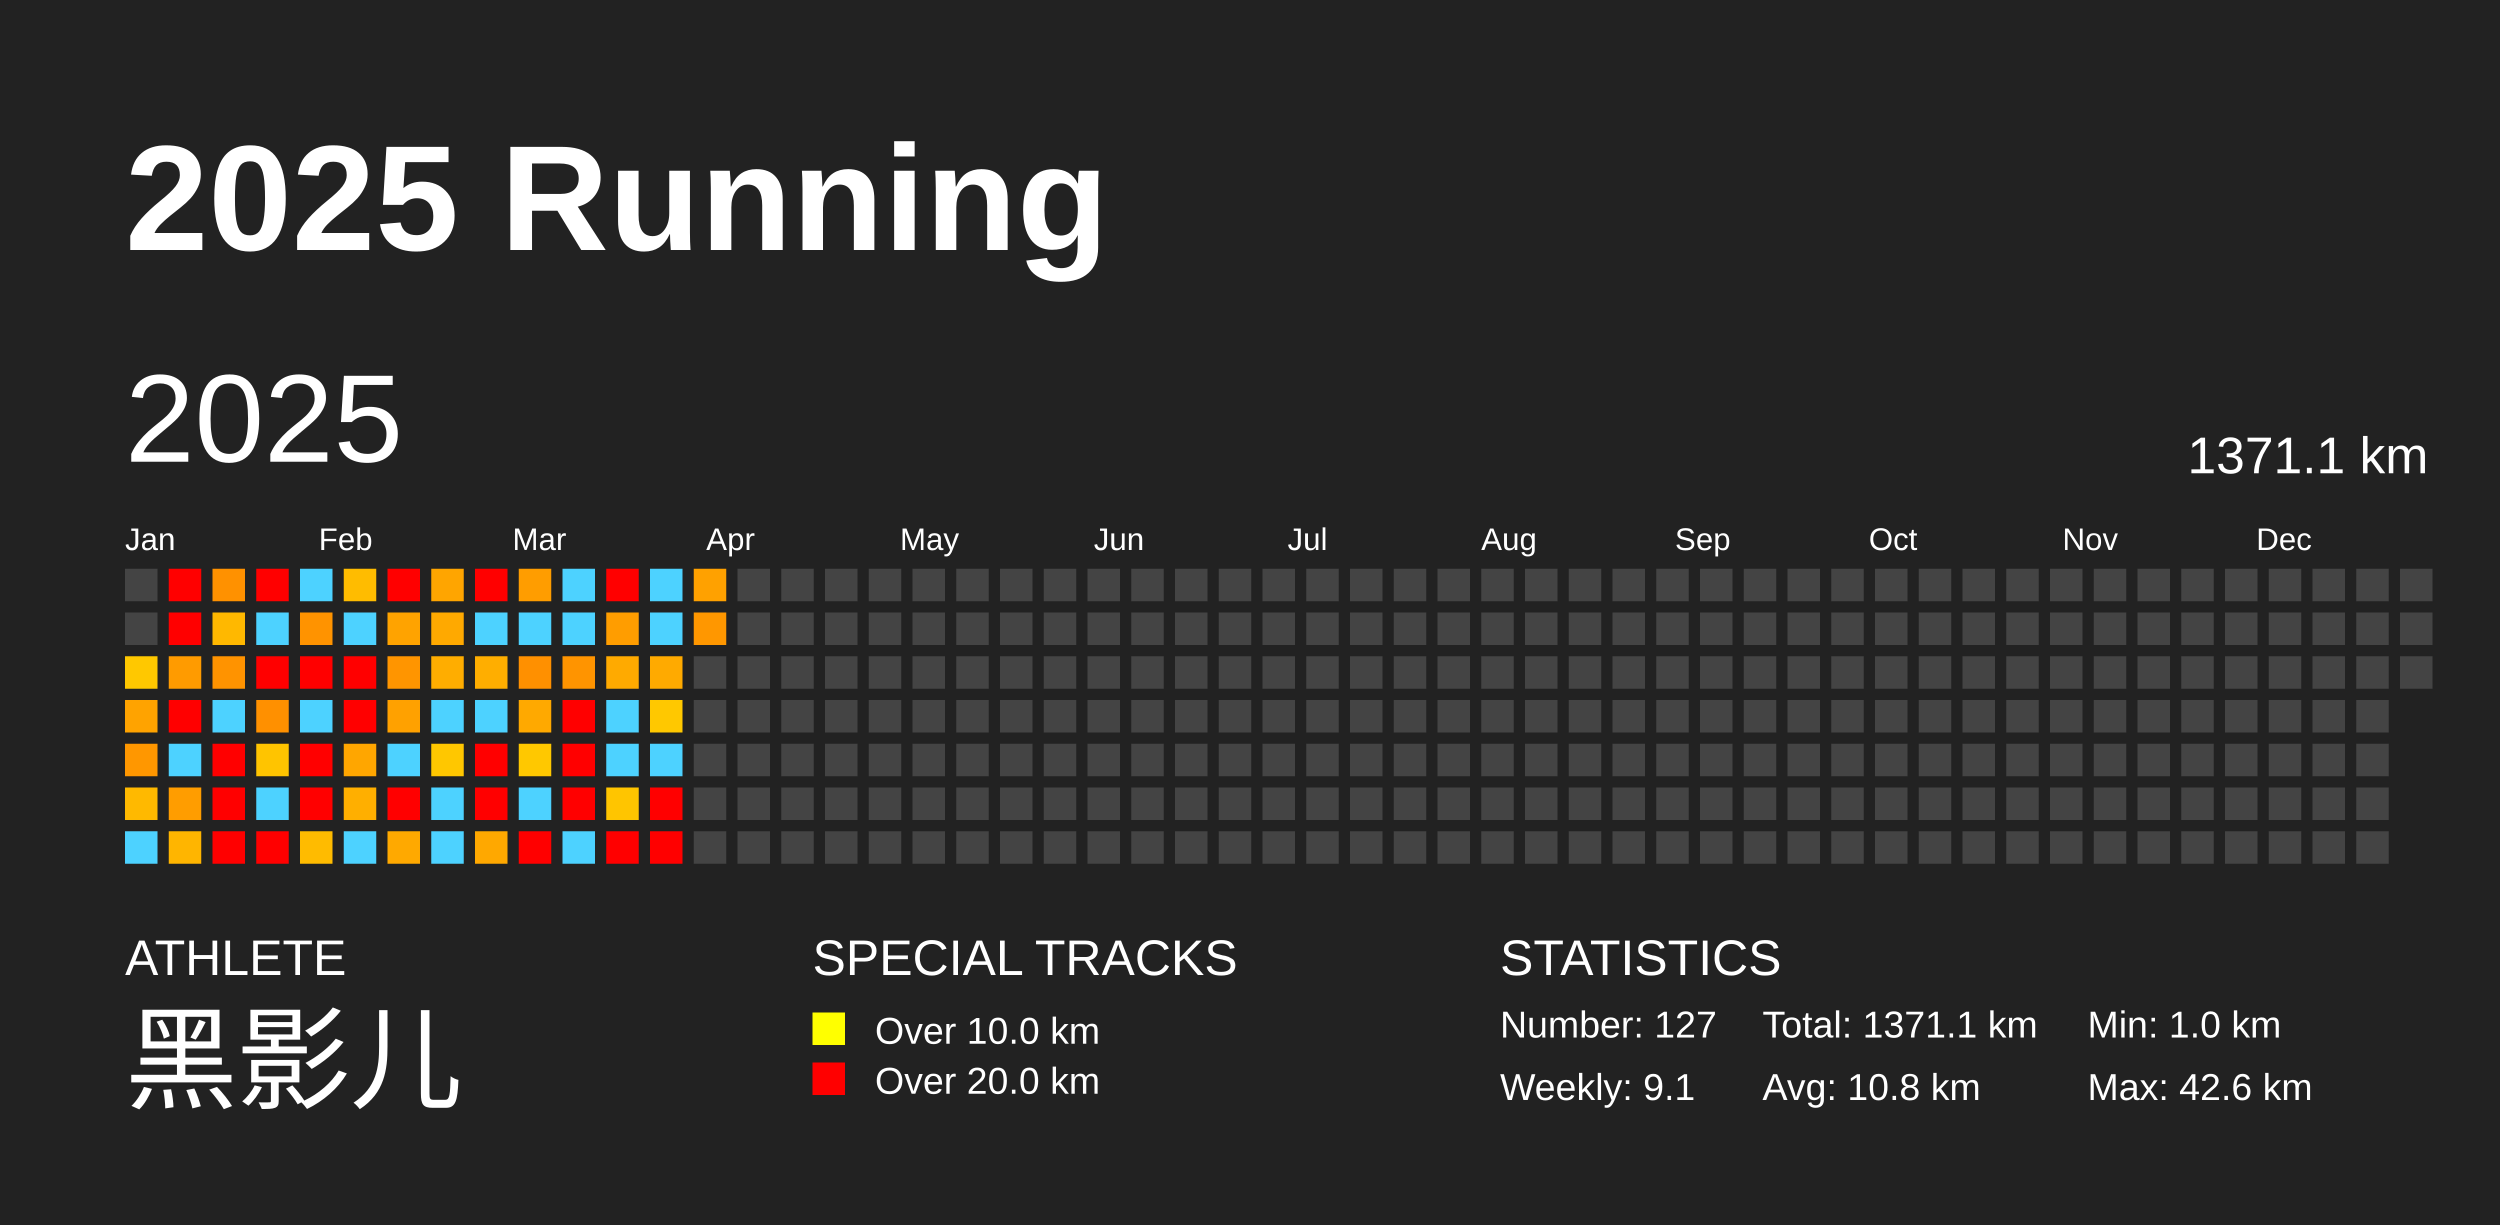
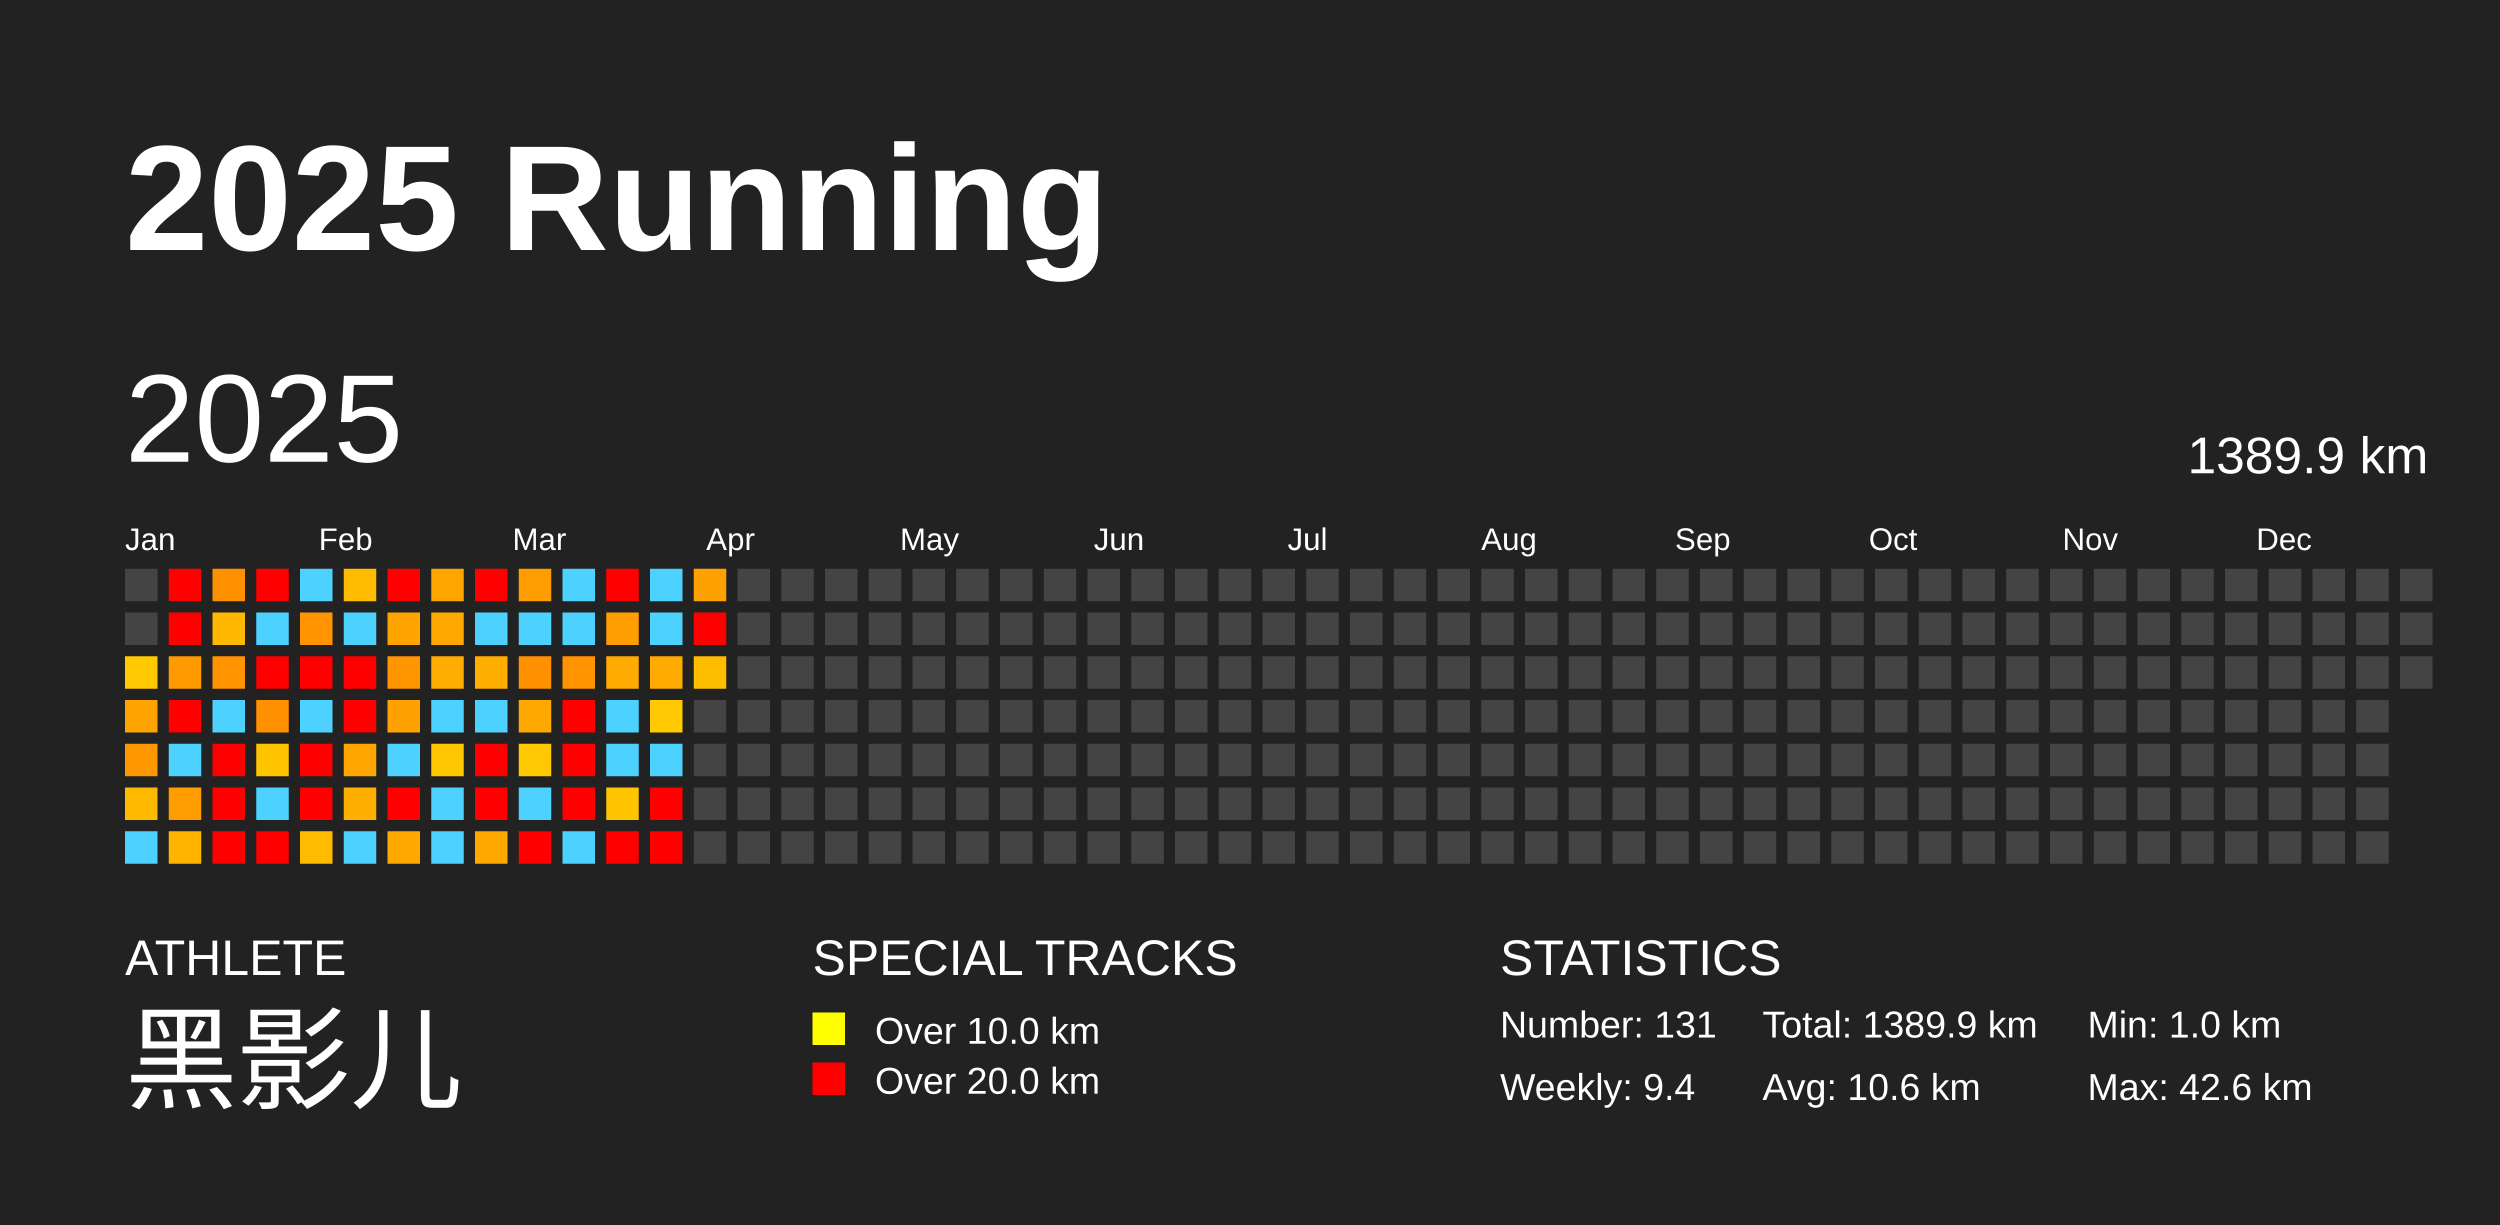
<svg xmlns="http://www.w3.org/2000/svg" baseProfile="full" height="98mm" version="1.1" viewBox="0,0,200,98" width="200mm">
  <defs />
  <rect fill="#222222" height="98" width="200" x="0" y="0" />
  <text fill="#FFFFFF" style="font-size:12px; font-family:Arial; font-weight:bold;" x="10" y="20">2025 Running</text>
  <text fill="#FFFFFF" style="font-size:4px; font-family:Arial" x="10" y="78">ATHLETE</text>
  <text fill="#FFFFFF" style="font-size:9px; font-family:Arial" x="10" y="88">黑影儿</text>
  <text fill="#FFFFFF" style="font-size:4px; font-family:Arial" x="65" y="78">SPECIAL TRACKS</text>
  <rect fill="yellow" height="2.6" width="2.6" x="65" y="81" />
  <text fill="#FFFFFF" style="font-size:3px; font-family:Arial" x="70" y="83.5">Over 10.0 km</text>
  <rect fill="red" height="2.6" width="2.6" x="65" y="85" />
  <text fill="#FFFFFF" style="font-size:3px; font-family:Arial" x="70" y="87.5">Over 20.0 km</text>
  <text fill="#FFFFFF" style="font-size:4px; font-family:Arial" x="120" y="78">STATISTICS</text>
-   <text fill="#FFFFFF" style="font-size:3px; font-family:Arial" x="120" y="83">Number: 127</text>
-   <text fill="#FFFFFF" style="font-size:3px; font-family:Arial" x="120" y="88">Weekly: 9.1</text>
-   <text fill="#FFFFFF" style="font-size:3px; font-family:Arial" x="141" y="83">Total: 1371.1 km</text>
-   <text fill="#FFFFFF" style="font-size:3px; font-family:Arial" x="141" y="88">Avg: 10.8 km</text>
+   <text fill="#FFFFFF" style="font-size:3px; font-family:Arial" x="120" y="83">Number: 131</text>
+   <text fill="#FFFFFF" style="font-size:3px; font-family:Arial" x="120" y="88">Weekly: 9.4</text>
+   <text fill="#FFFFFF" style="font-size:3px; font-family:Arial" x="141" y="83">Total: 1389.9 km</text>
+   <text fill="#FFFFFF" style="font-size:3px; font-family:Arial" x="141" y="88">Avg: 10.6 km</text>
  <text fill="#FFFFFF" style="font-size:3px; font-family:Arial" x="167" y="83">Min: 1.0 km</text>
  <text fill="#FFFFFF" style="font-size:3px; font-family:Arial" x="167" y="88">Max: 42.6 km</text>
  <text dominant-baseline="hanging" fill="#FFFFFF" style="font-size:10.0px; font-family:Arial;" x="10" y="30">2025</text>
-   <text dominant-baseline="hanging" fill="#FFFFFF" style="font-size:4.125px; font-family:Arial;" x="175" y="35">1371.1 km</text>
+   <text dominant-baseline="hanging" fill="#FFFFFF" style="font-size:4.125px; font-family:Arial;" x="175" y="35">1389.9 km</text>
  <text fill="#FFFFFF" style="font-size:2.5px; font-family:Arial" x="10.0" y="44">Jan</text>
  <text fill="#FFFFFF" style="font-size:2.5px; font-family:Arial" x="25.5" y="44">Feb</text>
  <text fill="#FFFFFF" style="font-size:2.5px; font-family:Arial" x="41.0" y="44">Mar</text>
  <text fill="#FFFFFF" style="font-size:2.5px; font-family:Arial" x="56.5" y="44">Apr</text>
  <text fill="#FFFFFF" style="font-size:2.5px; font-family:Arial" x="72.0" y="44">May</text>
  <text fill="#FFFFFF" style="font-size:2.5px; font-family:Arial" x="87.5" y="44">Jun</text>
  <text fill="#FFFFFF" style="font-size:2.5px; font-family:Arial" x="103.0" y="44">Jul</text>
  <text fill="#FFFFFF" style="font-size:2.5px; font-family:Arial" x="118.5" y="44">Aug</text>
  <text fill="#FFFFFF" style="font-size:2.5px; font-family:Arial" x="134.0" y="44">Sep</text>
  <text fill="#FFFFFF" style="font-size:2.5px; font-family:Arial" x="149.5" y="44">Oct</text>
  <text fill="#FFFFFF" style="font-size:2.5px; font-family:Arial" x="165.0" y="44">Nov</text>
  <text fill="#FFFFFF" style="font-size:2.5px; font-family:Arial" x="180.5" y="44">Dec</text>
  <rect fill="#444444" height="2.6" width="2.6" x="10.0" y="45.5" />
  <rect fill="#444444" height="2.6" width="2.6" x="10.0" y="49.0" />
  <rect fill="#ffc800" height="2.6" width="2.6" x="10.0" y="52.5" />
  <rect fill="#ffa300" height="2.6" width="2.6" x="10.0" y="56.0" />
  <rect fill="#ff9700" height="2.6" width="2.6" x="10.0" y="59.5" />
  <rect fill="#ffb900" height="2.6" width="2.6" x="10.0" y="63.0" />
  <rect fill="#4dd2ff" height="2.6" width="2.6" x="10.0" y="66.5" />
  <rect fill="red" height="2.6" width="2.6" x="13.5" y="45.5" />
  <rect fill="red" height="2.6" width="2.6" x="13.5" y="49.0" />
  <rect fill="#ff9b00" height="2.6" width="2.6" x="13.5" y="52.5" />
  <rect fill="red" height="2.6" width="2.6" x="13.5" y="56.0" />
  <rect fill="#4dd2ff" height="2.6" width="2.6" x="13.5" y="59.5" />
  <rect fill="#ff9d00" height="2.6" width="2.6" x="13.5" y="63.0" />
  <rect fill="#ffb500" height="2.6" width="2.6" x="13.5" y="66.5" />
  <rect fill="#ff9100" height="2.6" width="2.6" x="17.0" y="45.5" />
  <rect fill="#ffb800" height="2.6" width="2.6" x="17.0" y="49.0" />
  <rect fill="#ff9300" height="2.6" width="2.6" x="17.0" y="52.5" />
  <rect fill="#4dd2ff" height="2.6" width="2.6" x="17.0" y="56.0" />
  <rect fill="red" height="2.6" width="2.6" x="17.0" y="59.5" />
  <rect fill="red" height="2.6" width="2.6" x="17.0" y="63.0" />
  <rect fill="red" height="2.6" width="2.6" x="17.0" y="66.5" />
  <rect fill="red" height="2.6" width="2.6" x="20.5" y="45.5" />
  <rect fill="#4dd2ff" height="2.6" width="2.6" x="20.5" y="49.0" />
  <rect fill="red" height="2.6" width="2.6" x="20.5" y="52.5" />
  <rect fill="#ff9000" height="2.6" width="2.6" x="20.5" y="56.0" />
  <rect fill="#ffc400" height="2.6" width="2.6" x="20.5" y="59.5" />
  <rect fill="#4dd2ff" height="2.6" width="2.6" x="20.5" y="63.0" />
  <rect fill="red" height="2.6" width="2.6" x="20.5" y="66.5" />
  <rect fill="#4dd2ff" height="2.6" width="2.6" x="24.0" y="45.5" />
  <rect fill="#ff9300" height="2.6" width="2.6" x="24.0" y="49.0" />
  <rect fill="red" height="2.6" width="2.6" x="24.0" y="52.5" />
  <rect fill="#4dd2ff" height="2.6" width="2.6" x="24.0" y="56.0" />
  <rect fill="red" height="2.6" width="2.6" x="24.0" y="59.5" />
  <rect fill="red" height="2.6" width="2.6" x="24.0" y="63.0" />
  <rect fill="#ffbb00" height="2.6" width="2.6" x="24.0" y="66.5" />
  <rect fill="#ffbc00" height="2.6" width="2.6" x="27.5" y="45.5" />
  <rect fill="#4dd2ff" height="2.6" width="2.6" x="27.5" y="49.0" />
  <rect fill="red" height="2.6" width="2.6" x="27.5" y="52.5" />
  <rect fill="red" height="2.6" width="2.6" x="27.5" y="56.0" />
  <rect fill="#ffa600" height="2.6" width="2.6" x="27.5" y="59.5" />
  <rect fill="#ffaf00" height="2.6" width="2.6" x="27.5" y="63.0" />
  <rect fill="#4dd2ff" height="2.6" width="2.6" x="27.5" y="66.5" />
  <rect fill="red" height="2.6" width="2.6" x="31.0" y="45.5" />
  <rect fill="#ffa300" height="2.6" width="2.6" x="31.0" y="49.0" />
  <rect fill="#ff9500" height="2.6" width="2.6" x="31.0" y="52.5" />
  <rect fill="#ffa100" height="2.6" width="2.6" x="31.0" y="56.0" />
  <rect fill="#4dd2ff" height="2.6" width="2.6" x="31.0" y="59.5" />
  <rect fill="red" height="2.6" width="2.6" x="31.0" y="63.0" />
  <rect fill="#ffa900" height="2.6" width="2.6" x="31.0" y="66.5" />
  <rect fill="#ffa500" height="2.6" width="2.6" x="34.5" y="45.5" />
  <rect fill="#ffa900" height="2.6" width="2.6" x="34.5" y="49.0" />
  <rect fill="#ffad00" height="2.6" width="2.6" x="34.5" y="52.5" />
  <rect fill="#4dd2ff" height="2.6" width="2.6" x="34.5" y="56.0" />
  <rect fill="#ffc700" height="2.6" width="2.6" x="34.5" y="59.5" />
  <rect fill="#4dd2ff" height="2.6" width="2.6" x="34.5" y="63.0" />
  <rect fill="#4dd2ff" height="2.6" width="2.6" x="34.5" y="66.5" />
  <rect fill="red" height="2.6" width="2.6" x="38.0" y="45.5" />
  <rect fill="#4dd2ff" height="2.6" width="2.6" x="38.0" y="49.0" />
  <rect fill="#ffae00" height="2.6" width="2.6" x="38.0" y="52.5" />
  <rect fill="#4dd2ff" height="2.6" width="2.6" x="38.0" y="56.0" />
  <rect fill="red" height="2.6" width="2.6" x="38.0" y="59.5" />
  <rect fill="red" height="2.6" width="2.6" x="38.0" y="63.0" />
  <rect fill="#ffa800" height="2.6" width="2.6" x="38.0" y="66.5" />
  <rect fill="#ff9d00" height="2.6" width="2.6" x="41.5" y="45.5" />
  <rect fill="#4dd2ff" height="2.6" width="2.6" x="41.5" y="49.0" />
  <rect fill="#ff9000" height="2.6" width="2.6" x="41.5" y="52.5" />
  <rect fill="#ffa900" height="2.6" width="2.6" x="41.5" y="56.0" />
  <rect fill="#ffc800" height="2.6" width="2.6" x="41.5" y="59.5" />
  <rect fill="#4dd2ff" height="2.6" width="2.6" x="41.5" y="63.0" />
  <rect fill="red" height="2.6" width="2.6" x="41.5" y="66.5" />
  <rect fill="#4dd2ff" height="2.6" width="2.6" x="45.0" y="45.5" />
  <rect fill="#4dd2ff" height="2.6" width="2.6" x="45.0" y="49.0" />
  <rect fill="#ff9400" height="2.6" width="2.6" x="45.0" y="52.5" />
  <rect fill="red" height="2.6" width="2.6" x="45.0" y="56.0" />
  <rect fill="red" height="2.6" width="2.6" x="45.0" y="59.5" />
  <rect fill="red" height="2.6" width="2.6" x="45.0" y="63.0" />
  <rect fill="#4dd2ff" height="2.6" width="2.6" x="45.0" y="66.5" />
  <rect fill="red" height="2.6" width="2.6" x="48.5" y="45.5" />
  <rect fill="#ff9d00" height="2.6" width="2.6" x="48.5" y="49.0" />
  <rect fill="#ffaa00" height="2.6" width="2.6" x="48.5" y="52.5" />
  <rect fill="#4dd2ff" height="2.6" width="2.6" x="48.5" y="56.0" />
  <rect fill="#4dd2ff" height="2.6" width="2.6" x="48.5" y="59.5" />
  <rect fill="#ffc500" height="2.6" width="2.6" x="48.5" y="63.0" />
  <rect fill="red" height="2.6" width="2.6" x="48.5" y="66.5" />
  <rect fill="#4dd2ff" height="2.6" width="2.6" x="52.0" y="45.5" />
  <rect fill="#4dd2ff" height="2.6" width="2.6" x="52.0" y="49.0" />
  <rect fill="#ffaa00" height="2.6" width="2.6" x="52.0" y="52.5" />
  <rect fill="#ffc800" height="2.6" width="2.6" x="52.0" y="56.0" />
  <rect fill="#4dd2ff" height="2.6" width="2.6" x="52.0" y="59.5" />
  <rect fill="red" height="2.6" width="2.6" x="52.0" y="63.0" />
  <rect fill="red" height="2.6" width="2.6" x="52.0" y="66.5" />
  <rect fill="#ffa100" height="2.6" width="2.6" x="55.5" y="45.5" />
-   <rect fill="#ff9700" height="2.6" width="2.6" x="55.5" y="49.0" />
-   <rect fill="#444444" height="2.6" width="2.6" x="55.5" y="52.5" />
+   <rect fill="red" height="2.6" width="2.6" x="55.5" y="49.0" />
+   <rect fill="#ffbd00" height="2.6" width="2.6" x="55.5" y="52.5" />
  <rect fill="#444444" height="2.6" width="2.6" x="55.5" y="56.0" />
  <rect fill="#444444" height="2.6" width="2.6" x="55.5" y="59.5" />
  <rect fill="#444444" height="2.6" width="2.6" x="55.5" y="63.0" />
  <rect fill="#444444" height="2.6" width="2.6" x="55.5" y="66.5" />
  <rect fill="#444444" height="2.6" width="2.6" x="59.0" y="45.5" />
  <rect fill="#444444" height="2.6" width="2.6" x="59.0" y="49.0" />
  <rect fill="#444444" height="2.6" width="2.6" x="59.0" y="52.5" />
  <rect fill="#444444" height="2.6" width="2.6" x="59.0" y="56.0" />
  <rect fill="#444444" height="2.6" width="2.6" x="59.0" y="59.5" />
  <rect fill="#444444" height="2.6" width="2.6" x="59.0" y="63.0" />
  <rect fill="#444444" height="2.6" width="2.6" x="59.0" y="66.5" />
  <rect fill="#444444" height="2.6" width="2.6" x="62.5" y="45.5" />
  <rect fill="#444444" height="2.6" width="2.6" x="62.5" y="49.0" />
  <rect fill="#444444" height="2.6" width="2.6" x="62.5" y="52.5" />
  <rect fill="#444444" height="2.6" width="2.6" x="62.5" y="56.0" />
  <rect fill="#444444" height="2.6" width="2.6" x="62.5" y="59.5" />
  <rect fill="#444444" height="2.6" width="2.6" x="62.5" y="63.0" />
  <rect fill="#444444" height="2.6" width="2.6" x="62.5" y="66.5" />
  <rect fill="#444444" height="2.6" width="2.6" x="66.0" y="45.5" />
  <rect fill="#444444" height="2.6" width="2.6" x="66.0" y="49.0" />
  <rect fill="#444444" height="2.6" width="2.6" x="66.0" y="52.5" />
  <rect fill="#444444" height="2.6" width="2.6" x="66.0" y="56.0" />
  <rect fill="#444444" height="2.6" width="2.6" x="66.0" y="59.5" />
  <rect fill="#444444" height="2.6" width="2.6" x="66.0" y="63.0" />
  <rect fill="#444444" height="2.6" width="2.6" x="66.0" y="66.5" />
  <rect fill="#444444" height="2.6" width="2.6" x="69.5" y="45.5" />
  <rect fill="#444444" height="2.6" width="2.6" x="69.5" y="49.0" />
  <rect fill="#444444" height="2.6" width="2.6" x="69.5" y="52.5" />
  <rect fill="#444444" height="2.6" width="2.6" x="69.5" y="56.0" />
  <rect fill="#444444" height="2.6" width="2.6" x="69.5" y="59.5" />
  <rect fill="#444444" height="2.6" width="2.6" x="69.5" y="63.0" />
  <rect fill="#444444" height="2.6" width="2.6" x="69.5" y="66.5" />
  <rect fill="#444444" height="2.6" width="2.6" x="73.0" y="45.5" />
  <rect fill="#444444" height="2.6" width="2.6" x="73.0" y="49.0" />
  <rect fill="#444444" height="2.6" width="2.6" x="73.0" y="52.5" />
  <rect fill="#444444" height="2.6" width="2.6" x="73.0" y="56.0" />
  <rect fill="#444444" height="2.6" width="2.6" x="73.0" y="59.5" />
  <rect fill="#444444" height="2.6" width="2.6" x="73.0" y="63.0" />
  <rect fill="#444444" height="2.6" width="2.6" x="73.0" y="66.5" />
  <rect fill="#444444" height="2.6" width="2.6" x="76.5" y="45.5" />
  <rect fill="#444444" height="2.6" width="2.6" x="76.5" y="49.0" />
  <rect fill="#444444" height="2.6" width="2.6" x="76.5" y="52.5" />
  <rect fill="#444444" height="2.6" width="2.6" x="76.5" y="56.0" />
  <rect fill="#444444" height="2.6" width="2.6" x="76.5" y="59.5" />
  <rect fill="#444444" height="2.6" width="2.6" x="76.5" y="63.0" />
  <rect fill="#444444" height="2.6" width="2.6" x="76.5" y="66.5" />
  <rect fill="#444444" height="2.6" width="2.6" x="80.0" y="45.5" />
  <rect fill="#444444" height="2.6" width="2.6" x="80.0" y="49.0" />
  <rect fill="#444444" height="2.6" width="2.6" x="80.0" y="52.5" />
  <rect fill="#444444" height="2.6" width="2.6" x="80.0" y="56.0" />
  <rect fill="#444444" height="2.6" width="2.6" x="80.0" y="59.5" />
  <rect fill="#444444" height="2.6" width="2.6" x="80.0" y="63.0" />
  <rect fill="#444444" height="2.6" width="2.6" x="80.0" y="66.5" />
  <rect fill="#444444" height="2.6" width="2.6" x="83.5" y="45.5" />
  <rect fill="#444444" height="2.6" width="2.6" x="83.5" y="49.0" />
  <rect fill="#444444" height="2.6" width="2.6" x="83.5" y="52.5" />
  <rect fill="#444444" height="2.6" width="2.6" x="83.5" y="56.0" />
  <rect fill="#444444" height="2.6" width="2.6" x="83.5" y="59.5" />
  <rect fill="#444444" height="2.6" width="2.6" x="83.5" y="63.0" />
  <rect fill="#444444" height="2.6" width="2.6" x="83.5" y="66.5" />
  <rect fill="#444444" height="2.6" width="2.6" x="87.0" y="45.5" />
  <rect fill="#444444" height="2.6" width="2.6" x="87.0" y="49.0" />
  <rect fill="#444444" height="2.6" width="2.6" x="87.0" y="52.5" />
  <rect fill="#444444" height="2.6" width="2.6" x="87.0" y="56.0" />
  <rect fill="#444444" height="2.6" width="2.6" x="87.0" y="59.5" />
  <rect fill="#444444" height="2.6" width="2.6" x="87.0" y="63.0" />
  <rect fill="#444444" height="2.6" width="2.6" x="87.0" y="66.5" />
  <rect fill="#444444" height="2.6" width="2.6" x="90.5" y="45.5" />
  <rect fill="#444444" height="2.6" width="2.6" x="90.5" y="49.0" />
  <rect fill="#444444" height="2.6" width="2.6" x="90.5" y="52.5" />
  <rect fill="#444444" height="2.6" width="2.6" x="90.5" y="56.0" />
  <rect fill="#444444" height="2.6" width="2.6" x="90.5" y="59.5" />
  <rect fill="#444444" height="2.6" width="2.6" x="90.5" y="63.0" />
  <rect fill="#444444" height="2.6" width="2.6" x="90.5" y="66.5" />
  <rect fill="#444444" height="2.6" width="2.6" x="94.0" y="45.5" />
  <rect fill="#444444" height="2.6" width="2.6" x="94.0" y="49.0" />
  <rect fill="#444444" height="2.6" width="2.6" x="94.0" y="52.5" />
  <rect fill="#444444" height="2.6" width="2.6" x="94.0" y="56.0" />
  <rect fill="#444444" height="2.6" width="2.6" x="94.0" y="59.5" />
  <rect fill="#444444" height="2.6" width="2.6" x="94.0" y="63.0" />
  <rect fill="#444444" height="2.6" width="2.6" x="94.0" y="66.5" />
  <rect fill="#444444" height="2.6" width="2.6" x="97.5" y="45.5" />
  <rect fill="#444444" height="2.6" width="2.6" x="97.5" y="49.0" />
  <rect fill="#444444" height="2.6" width="2.6" x="97.5" y="52.5" />
  <rect fill="#444444" height="2.6" width="2.6" x="97.5" y="56.0" />
  <rect fill="#444444" height="2.6" width="2.6" x="97.5" y="59.5" />
  <rect fill="#444444" height="2.6" width="2.6" x="97.5" y="63.0" />
  <rect fill="#444444" height="2.6" width="2.6" x="97.5" y="66.5" />
  <rect fill="#444444" height="2.6" width="2.6" x="101.0" y="45.5" />
  <rect fill="#444444" height="2.6" width="2.6" x="101.0" y="49.0" />
  <rect fill="#444444" height="2.6" width="2.6" x="101.0" y="52.5" />
  <rect fill="#444444" height="2.6" width="2.6" x="101.0" y="56.0" />
  <rect fill="#444444" height="2.6" width="2.6" x="101.0" y="59.5" />
  <rect fill="#444444" height="2.6" width="2.6" x="101.0" y="63.0" />
  <rect fill="#444444" height="2.6" width="2.6" x="101.0" y="66.5" />
  <rect fill="#444444" height="2.6" width="2.6" x="104.5" y="45.5" />
  <rect fill="#444444" height="2.6" width="2.6" x="104.5" y="49.0" />
  <rect fill="#444444" height="2.6" width="2.6" x="104.5" y="52.5" />
  <rect fill="#444444" height="2.6" width="2.6" x="104.5" y="56.0" />
  <rect fill="#444444" height="2.6" width="2.6" x="104.5" y="59.5" />
  <rect fill="#444444" height="2.6" width="2.6" x="104.5" y="63.0" />
  <rect fill="#444444" height="2.6" width="2.6" x="104.5" y="66.5" />
  <rect fill="#444444" height="2.6" width="2.6" x="108.0" y="45.5" />
  <rect fill="#444444" height="2.6" width="2.6" x="108.0" y="49.0" />
  <rect fill="#444444" height="2.6" width="2.6" x="108.0" y="52.5" />
  <rect fill="#444444" height="2.6" width="2.6" x="108.0" y="56.0" />
  <rect fill="#444444" height="2.6" width="2.6" x="108.0" y="59.5" />
  <rect fill="#444444" height="2.6" width="2.6" x="108.0" y="63.0" />
  <rect fill="#444444" height="2.6" width="2.6" x="108.0" y="66.5" />
  <rect fill="#444444" height="2.6" width="2.6" x="111.5" y="45.5" />
  <rect fill="#444444" height="2.6" width="2.6" x="111.5" y="49.0" />
  <rect fill="#444444" height="2.6" width="2.6" x="111.5" y="52.5" />
  <rect fill="#444444" height="2.6" width="2.6" x="111.5" y="56.0" />
  <rect fill="#444444" height="2.6" width="2.6" x="111.5" y="59.5" />
  <rect fill="#444444" height="2.6" width="2.6" x="111.5" y="63.0" />
  <rect fill="#444444" height="2.6" width="2.6" x="111.5" y="66.5" />
  <rect fill="#444444" height="2.6" width="2.6" x="115.0" y="45.5" />
  <rect fill="#444444" height="2.6" width="2.6" x="115.0" y="49.0" />
  <rect fill="#444444" height="2.6" width="2.6" x="115.0" y="52.5" />
  <rect fill="#444444" height="2.6" width="2.6" x="115.0" y="56.0" />
  <rect fill="#444444" height="2.6" width="2.6" x="115.0" y="59.5" />
  <rect fill="#444444" height="2.6" width="2.6" x="115.0" y="63.0" />
  <rect fill="#444444" height="2.6" width="2.6" x="115.0" y="66.5" />
  <rect fill="#444444" height="2.6" width="2.6" x="118.5" y="45.5" />
  <rect fill="#444444" height="2.6" width="2.6" x="118.5" y="49.0" />
  <rect fill="#444444" height="2.6" width="2.6" x="118.5" y="52.5" />
  <rect fill="#444444" height="2.6" width="2.6" x="118.5" y="56.0" />
  <rect fill="#444444" height="2.6" width="2.6" x="118.5" y="59.5" />
  <rect fill="#444444" height="2.6" width="2.6" x="118.5" y="63.0" />
  <rect fill="#444444" height="2.6" width="2.6" x="118.5" y="66.5" />
  <rect fill="#444444" height="2.6" width="2.6" x="122.0" y="45.5" />
  <rect fill="#444444" height="2.6" width="2.6" x="122.0" y="49.0" />
  <rect fill="#444444" height="2.6" width="2.6" x="122.0" y="52.5" />
  <rect fill="#444444" height="2.6" width="2.6" x="122.0" y="56.0" />
  <rect fill="#444444" height="2.6" width="2.6" x="122.0" y="59.5" />
  <rect fill="#444444" height="2.6" width="2.6" x="122.0" y="63.0" />
  <rect fill="#444444" height="2.6" width="2.6" x="122.0" y="66.5" />
  <rect fill="#444444" height="2.6" width="2.6" x="125.5" y="45.5" />
  <rect fill="#444444" height="2.6" width="2.6" x="125.5" y="49.0" />
  <rect fill="#444444" height="2.6" width="2.6" x="125.5" y="52.5" />
  <rect fill="#444444" height="2.6" width="2.6" x="125.5" y="56.0" />
  <rect fill="#444444" height="2.6" width="2.6" x="125.5" y="59.5" />
  <rect fill="#444444" height="2.6" width="2.6" x="125.5" y="63.0" />
  <rect fill="#444444" height="2.6" width="2.6" x="125.5" y="66.5" />
  <rect fill="#444444" height="2.6" width="2.6" x="129.0" y="45.5" />
  <rect fill="#444444" height="2.6" width="2.6" x="129.0" y="49.0" />
  <rect fill="#444444" height="2.6" width="2.6" x="129.0" y="52.5" />
  <rect fill="#444444" height="2.6" width="2.6" x="129.0" y="56.0" />
  <rect fill="#444444" height="2.6" width="2.6" x="129.0" y="59.5" />
  <rect fill="#444444" height="2.6" width="2.6" x="129.0" y="63.0" />
  <rect fill="#444444" height="2.6" width="2.6" x="129.0" y="66.5" />
  <rect fill="#444444" height="2.6" width="2.6" x="132.5" y="45.5" />
  <rect fill="#444444" height="2.6" width="2.6" x="132.5" y="49.0" />
  <rect fill="#444444" height="2.6" width="2.6" x="132.5" y="52.5" />
  <rect fill="#444444" height="2.6" width="2.6" x="132.5" y="56.0" />
  <rect fill="#444444" height="2.6" width="2.6" x="132.5" y="59.5" />
  <rect fill="#444444" height="2.6" width="2.6" x="132.5" y="63.0" />
  <rect fill="#444444" height="2.6" width="2.6" x="132.5" y="66.5" />
  <rect fill="#444444" height="2.6" width="2.6" x="136.0" y="45.5" />
  <rect fill="#444444" height="2.6" width="2.6" x="136.0" y="49.0" />
  <rect fill="#444444" height="2.6" width="2.6" x="136.0" y="52.5" />
  <rect fill="#444444" height="2.6" width="2.6" x="136.0" y="56.0" />
  <rect fill="#444444" height="2.6" width="2.6" x="136.0" y="59.5" />
  <rect fill="#444444" height="2.6" width="2.6" x="136.0" y="63.0" />
  <rect fill="#444444" height="2.6" width="2.6" x="136.0" y="66.5" />
  <rect fill="#444444" height="2.6" width="2.6" x="139.5" y="45.5" />
  <rect fill="#444444" height="2.6" width="2.6" x="139.5" y="49.0" />
  <rect fill="#444444" height="2.6" width="2.6" x="139.5" y="52.5" />
  <rect fill="#444444" height="2.6" width="2.6" x="139.5" y="56.0" />
  <rect fill="#444444" height="2.6" width="2.6" x="139.5" y="59.5" />
  <rect fill="#444444" height="2.6" width="2.6" x="139.5" y="63.0" />
  <rect fill="#444444" height="2.6" width="2.6" x="139.5" y="66.5" />
  <rect fill="#444444" height="2.6" width="2.6" x="143.0" y="45.5" />
  <rect fill="#444444" height="2.6" width="2.6" x="143.0" y="49.0" />
  <rect fill="#444444" height="2.6" width="2.6" x="143.0" y="52.5" />
  <rect fill="#444444" height="2.6" width="2.6" x="143.0" y="56.0" />
  <rect fill="#444444" height="2.6" width="2.6" x="143.0" y="59.5" />
  <rect fill="#444444" height="2.6" width="2.6" x="143.0" y="63.0" />
  <rect fill="#444444" height="2.6" width="2.6" x="143.0" y="66.5" />
  <rect fill="#444444" height="2.6" width="2.6" x="146.5" y="45.5" />
  <rect fill="#444444" height="2.6" width="2.6" x="146.5" y="49.0" />
  <rect fill="#444444" height="2.6" width="2.6" x="146.5" y="52.5" />
  <rect fill="#444444" height="2.6" width="2.6" x="146.5" y="56.0" />
  <rect fill="#444444" height="2.6" width="2.6" x="146.5" y="59.5" />
  <rect fill="#444444" height="2.6" width="2.6" x="146.5" y="63.0" />
  <rect fill="#444444" height="2.6" width="2.6" x="146.5" y="66.5" />
  <rect fill="#444444" height="2.6" width="2.6" x="150.0" y="45.5" />
  <rect fill="#444444" height="2.6" width="2.6" x="150.0" y="49.0" />
  <rect fill="#444444" height="2.6" width="2.6" x="150.0" y="52.5" />
  <rect fill="#444444" height="2.6" width="2.6" x="150.0" y="56.0" />
  <rect fill="#444444" height="2.6" width="2.6" x="150.0" y="59.5" />
  <rect fill="#444444" height="2.6" width="2.6" x="150.0" y="63.0" />
  <rect fill="#444444" height="2.6" width="2.6" x="150.0" y="66.5" />
  <rect fill="#444444" height="2.6" width="2.6" x="153.5" y="45.5" />
  <rect fill="#444444" height="2.6" width="2.6" x="153.5" y="49.0" />
  <rect fill="#444444" height="2.6" width="2.6" x="153.5" y="52.5" />
  <rect fill="#444444" height="2.6" width="2.6" x="153.5" y="56.0" />
  <rect fill="#444444" height="2.6" width="2.6" x="153.5" y="59.5" />
  <rect fill="#444444" height="2.6" width="2.6" x="153.5" y="63.0" />
  <rect fill="#444444" height="2.6" width="2.6" x="153.5" y="66.5" />
  <rect fill="#444444" height="2.6" width="2.6" x="157.0" y="45.5" />
  <rect fill="#444444" height="2.6" width="2.6" x="157.0" y="49.0" />
  <rect fill="#444444" height="2.6" width="2.6" x="157.0" y="52.5" />
  <rect fill="#444444" height="2.6" width="2.6" x="157.0" y="56.0" />
  <rect fill="#444444" height="2.6" width="2.6" x="157.0" y="59.5" />
  <rect fill="#444444" height="2.6" width="2.6" x="157.0" y="63.0" />
  <rect fill="#444444" height="2.6" width="2.6" x="157.0" y="66.5" />
  <rect fill="#444444" height="2.6" width="2.6" x="160.5" y="45.5" />
  <rect fill="#444444" height="2.6" width="2.6" x="160.5" y="49.0" />
  <rect fill="#444444" height="2.6" width="2.6" x="160.5" y="52.5" />
  <rect fill="#444444" height="2.6" width="2.6" x="160.5" y="56.0" />
  <rect fill="#444444" height="2.6" width="2.6" x="160.5" y="59.5" />
  <rect fill="#444444" height="2.6" width="2.6" x="160.5" y="63.0" />
  <rect fill="#444444" height="2.6" width="2.6" x="160.5" y="66.5" />
  <rect fill="#444444" height="2.6" width="2.6" x="164.0" y="45.5" />
  <rect fill="#444444" height="2.6" width="2.6" x="164.0" y="49.0" />
  <rect fill="#444444" height="2.6" width="2.6" x="164.0" y="52.5" />
  <rect fill="#444444" height="2.6" width="2.6" x="164.0" y="56.0" />
  <rect fill="#444444" height="2.6" width="2.6" x="164.0" y="59.5" />
  <rect fill="#444444" height="2.6" width="2.6" x="164.0" y="63.0" />
  <rect fill="#444444" height="2.6" width="2.6" x="164.0" y="66.5" />
  <rect fill="#444444" height="2.6" width="2.6" x="167.5" y="45.5" />
  <rect fill="#444444" height="2.6" width="2.6" x="167.5" y="49.0" />
  <rect fill="#444444" height="2.6" width="2.6" x="167.5" y="52.5" />
  <rect fill="#444444" height="2.6" width="2.6" x="167.5" y="56.0" />
  <rect fill="#444444" height="2.6" width="2.6" x="167.5" y="59.5" />
  <rect fill="#444444" height="2.6" width="2.6" x="167.5" y="63.0" />
  <rect fill="#444444" height="2.6" width="2.6" x="167.5" y="66.5" />
  <rect fill="#444444" height="2.6" width="2.6" x="171.0" y="45.5" />
  <rect fill="#444444" height="2.6" width="2.6" x="171.0" y="49.0" />
  <rect fill="#444444" height="2.6" width="2.6" x="171.0" y="52.5" />
  <rect fill="#444444" height="2.6" width="2.6" x="171.0" y="56.0" />
  <rect fill="#444444" height="2.6" width="2.6" x="171.0" y="59.5" />
  <rect fill="#444444" height="2.6" width="2.6" x="171.0" y="63.0" />
  <rect fill="#444444" height="2.6" width="2.6" x="171.0" y="66.5" />
  <rect fill="#444444" height="2.6" width="2.6" x="174.5" y="45.5" />
  <rect fill="#444444" height="2.6" width="2.6" x="174.5" y="49.0" />
  <rect fill="#444444" height="2.6" width="2.6" x="174.5" y="52.5" />
  <rect fill="#444444" height="2.6" width="2.6" x="174.5" y="56.0" />
  <rect fill="#444444" height="2.6" width="2.6" x="174.5" y="59.5" />
  <rect fill="#444444" height="2.6" width="2.6" x="174.5" y="63.0" />
  <rect fill="#444444" height="2.6" width="2.6" x="174.5" y="66.5" />
  <rect fill="#444444" height="2.6" width="2.6" x="178.0" y="45.5" />
  <rect fill="#444444" height="2.6" width="2.6" x="178.0" y="49.0" />
  <rect fill="#444444" height="2.6" width="2.6" x="178.0" y="52.5" />
  <rect fill="#444444" height="2.6" width="2.6" x="178.0" y="56.0" />
  <rect fill="#444444" height="2.6" width="2.6" x="178.0" y="59.5" />
  <rect fill="#444444" height="2.6" width="2.6" x="178.0" y="63.0" />
  <rect fill="#444444" height="2.6" width="2.6" x="178.0" y="66.5" />
  <rect fill="#444444" height="2.6" width="2.6" x="181.5" y="45.5" />
  <rect fill="#444444" height="2.6" width="2.6" x="181.5" y="49.0" />
  <rect fill="#444444" height="2.6" width="2.6" x="181.5" y="52.5" />
  <rect fill="#444444" height="2.6" width="2.6" x="181.5" y="56.0" />
  <rect fill="#444444" height="2.6" width="2.6" x="181.5" y="59.5" />
  <rect fill="#444444" height="2.6" width="2.6" x="181.5" y="63.0" />
  <rect fill="#444444" height="2.6" width="2.6" x="181.5" y="66.5" />
  <rect fill="#444444" height="2.6" width="2.6" x="185.0" y="45.5" />
  <rect fill="#444444" height="2.6" width="2.6" x="185.0" y="49.0" />
  <rect fill="#444444" height="2.6" width="2.6" x="185.0" y="52.5" />
  <rect fill="#444444" height="2.6" width="2.6" x="185.0" y="56.0" />
  <rect fill="#444444" height="2.6" width="2.6" x="185.0" y="59.5" />
  <rect fill="#444444" height="2.6" width="2.6" x="185.0" y="63.0" />
  <rect fill="#444444" height="2.6" width="2.6" x="185.0" y="66.5" />
  <rect fill="#444444" height="2.6" width="2.6" x="188.5" y="45.5" />
  <rect fill="#444444" height="2.6" width="2.6" x="188.5" y="49.0" />
  <rect fill="#444444" height="2.6" width="2.6" x="188.5" y="52.5" />
  <rect fill="#444444" height="2.6" width="2.6" x="188.5" y="56.0" />
  <rect fill="#444444" height="2.6" width="2.6" x="188.5" y="59.5" />
  <rect fill="#444444" height="2.6" width="2.6" x="188.5" y="63.0" />
  <rect fill="#444444" height="2.6" width="2.6" x="188.5" y="66.5" />
  <rect fill="#444444" height="2.6" width="2.6" x="192.0" y="45.5" />
  <rect fill="#444444" height="2.6" width="2.6" x="192.0" y="49.0" />
  <rect fill="#444444" height="2.6" width="2.6" x="192.0" y="52.5" />
</svg>
